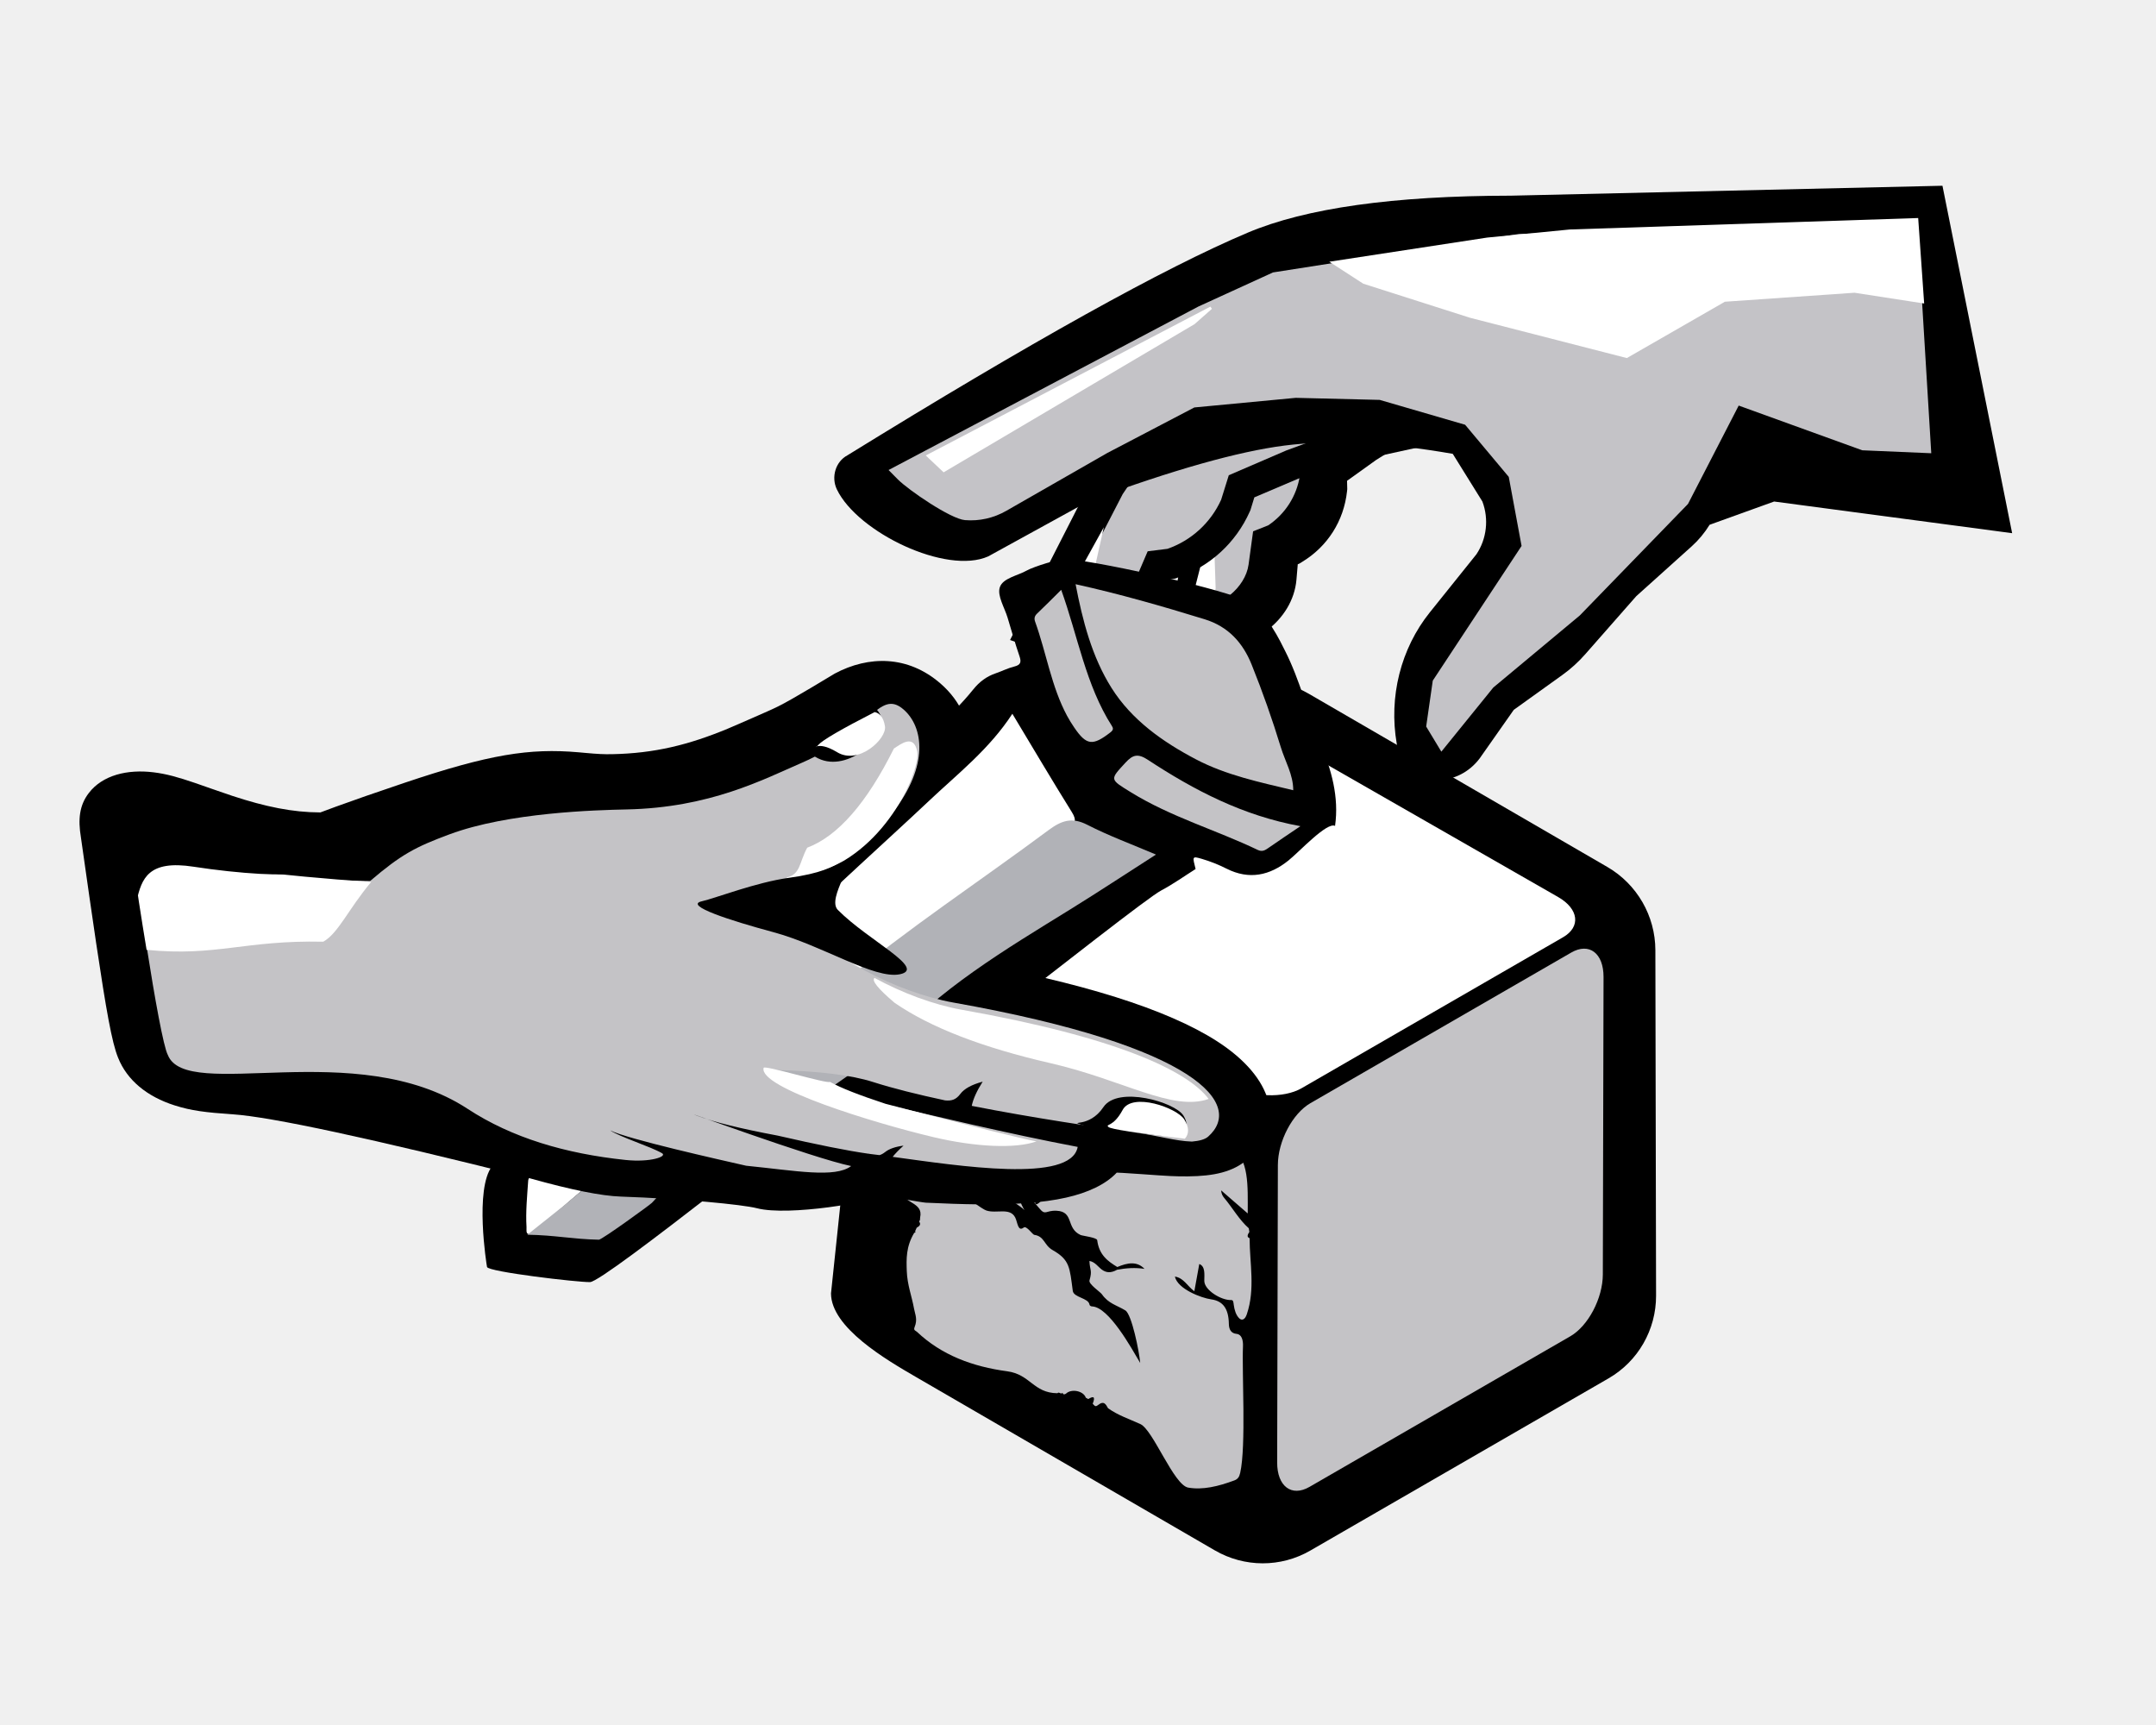
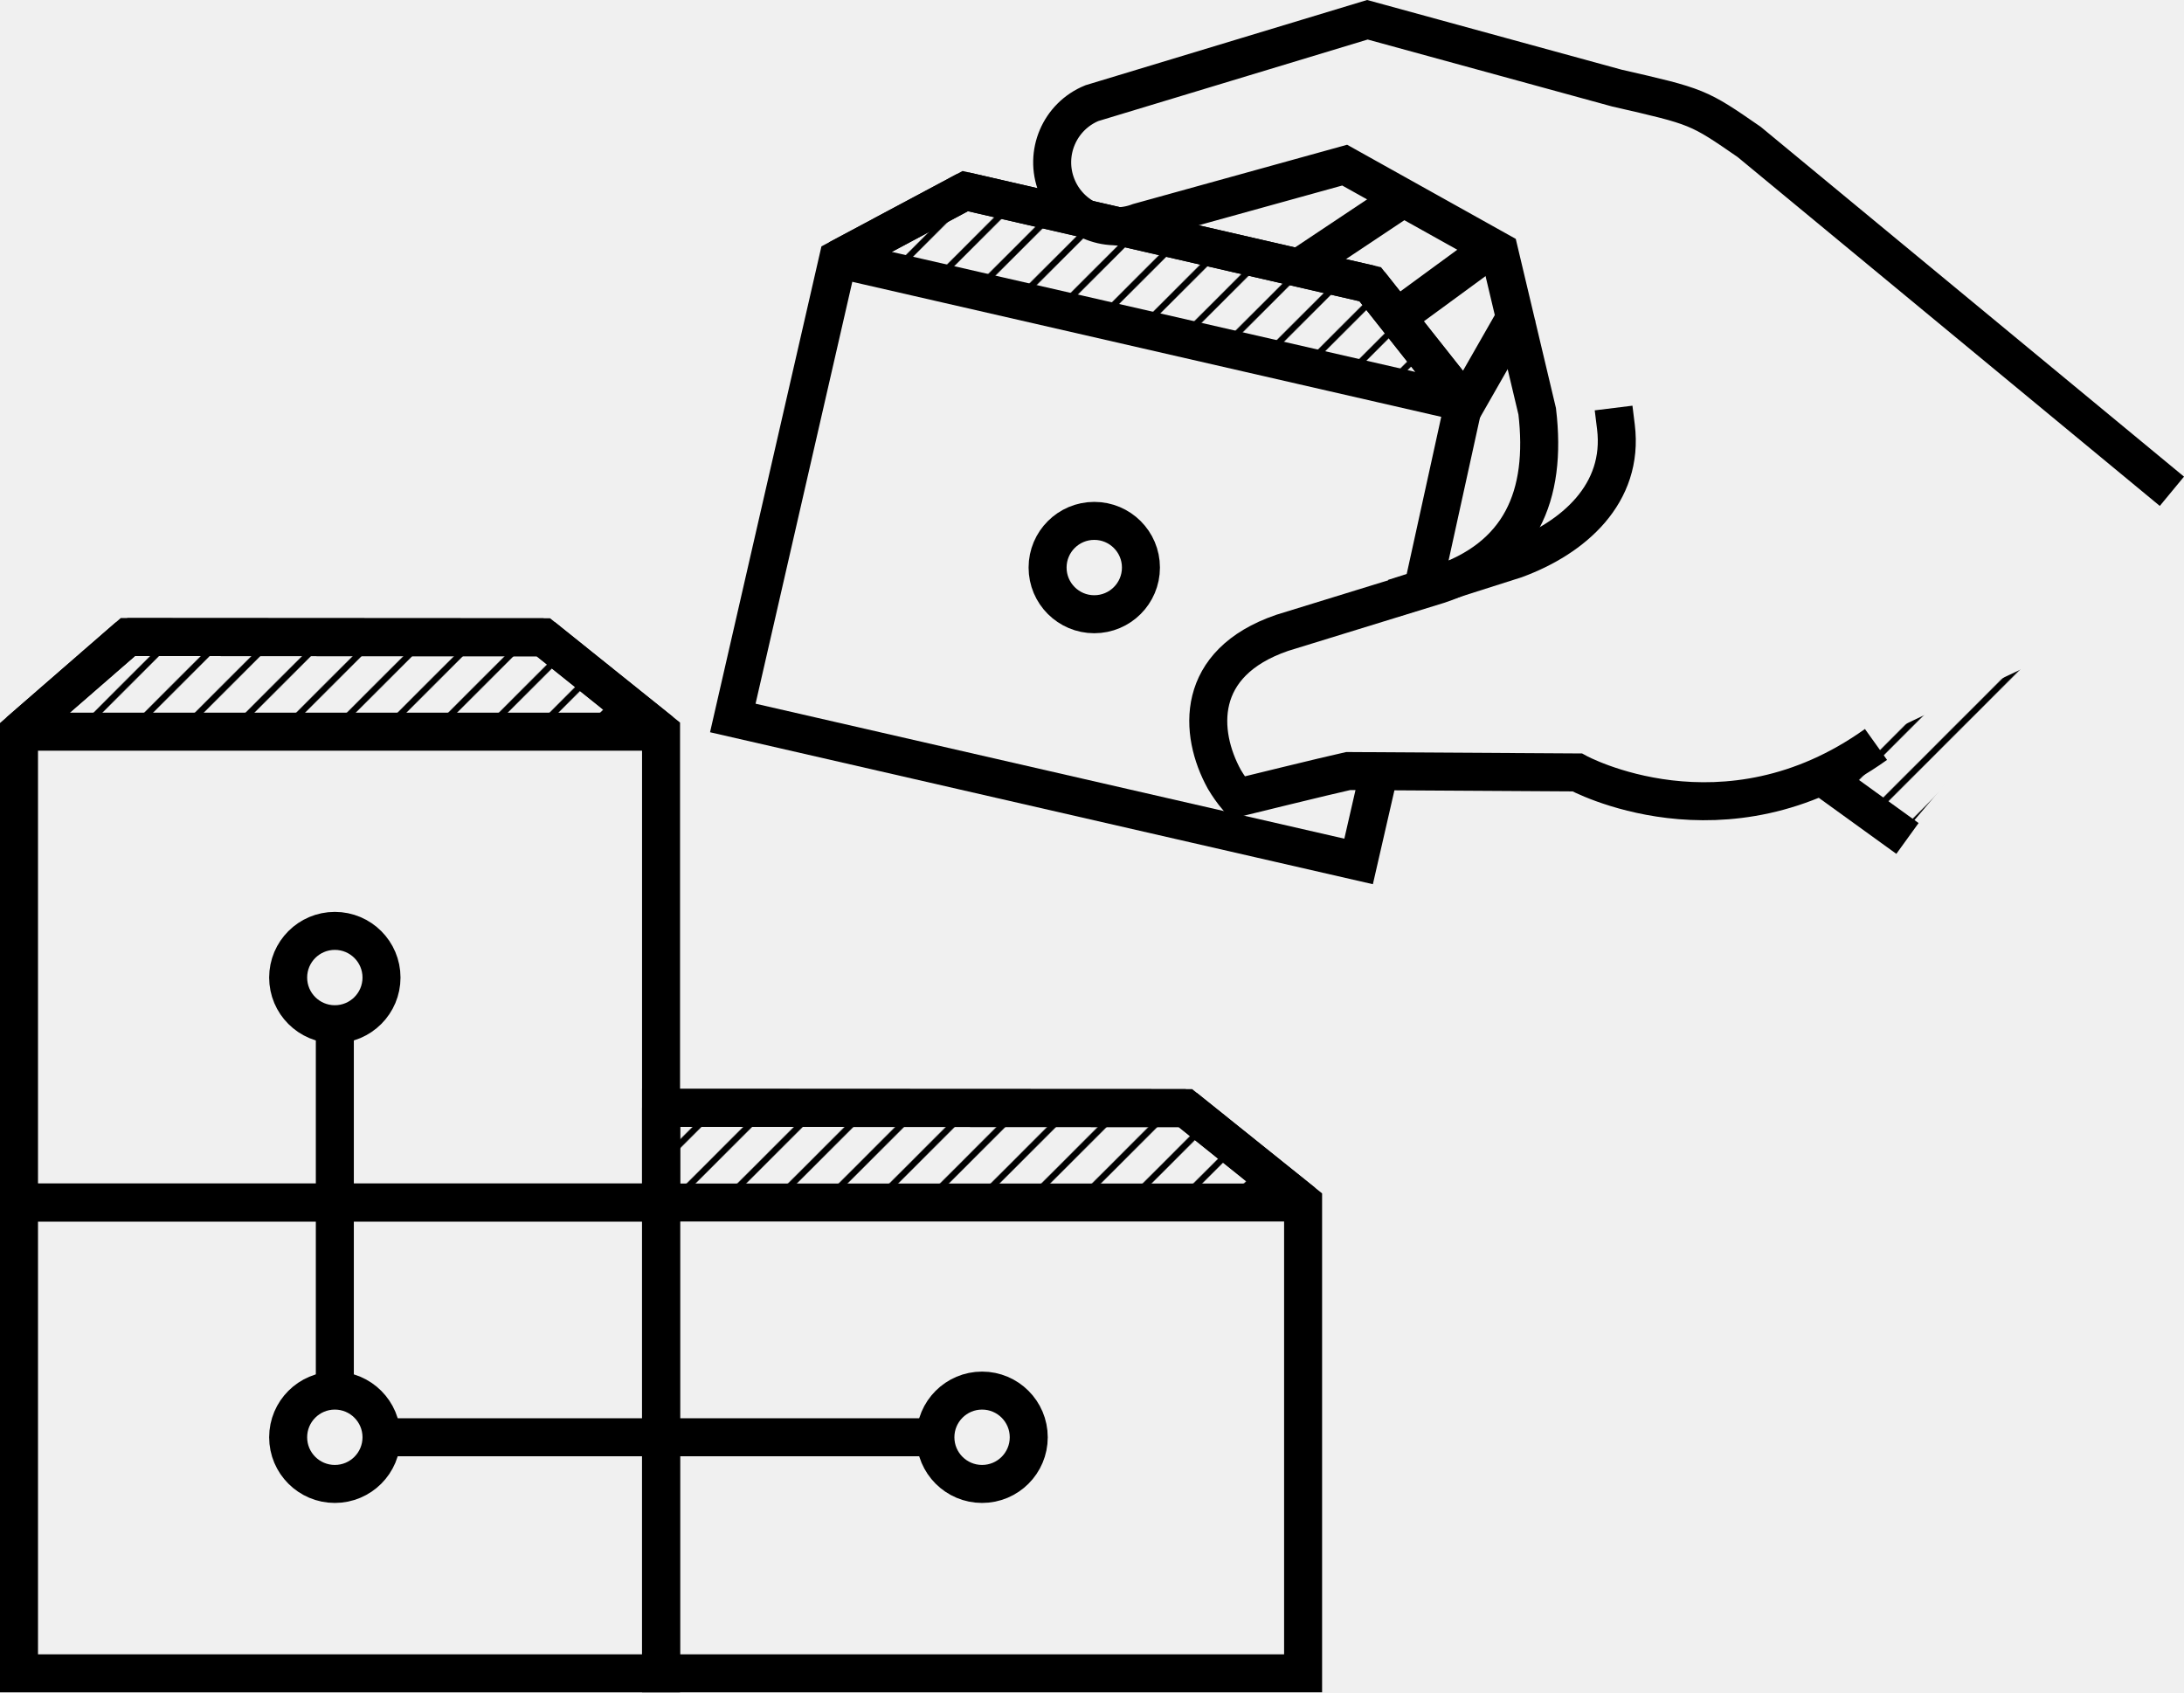
- <svg xmlns="http://www.w3.org/2000/svg" viewBox="0 0 400 320">
-   <g fill="none" fill-rule="evenodd">
-     <path d="M169.952 255.451l55.441 32.159c5.483 3.181 12.224 3.197 17.686.044l55.364-31.964c5.462-3.154 8.818-8.999 8.805-15.339l-.13-64.093c-.013-6.356-3.41-12.239-8.907-15.428l-55.441-32.159c-5.483-3.181-12.224-3.197-17.686-.044l-55.364 31.964c-5.462 3.154-8.818 8.999-8.805 15.339l-6.74 64.005c.013 6.356 10.28 12.327 15.778 15.516z" fill="#000" />
-     <path d="M212.337 235.384c-1.754-.271-3.394-.147-5.085.164-1.154.653-2.025.564-2.828-.025-.724-.533-1.254-1.426-2.304-1.609.072 1.784.568 1.69.011 3.619-.195.677 1.998 2.124 2.307 2.565 1.222 1.744 2.716 1.998 4.35 2.996 1.179.72 2.57 7.594 2.753 9.745-1.616-2.733-5.814-10.396-8.945-10.49-.197-.006-.438-.142-.467-.345-.177-1.228-2.93-1.29-3.098-2.539-.583-4.342-.527-5.739-3.753-7.573-1.604-.913-1.479-2.55-3.391-2.818-.32-.045-1.441-1.755-1.959-1.356-1.097.845-1.129-.981-1.576-1.86-.971-1.913-3.475-.682-5.343-1.295-1.643-.539-11.165-8.458-12.336-9.782 1.797.76 5.18 1.144 6.97 1.91 1.734.742 11.035 6.415 12.434 7.782-.639-.867-1.543-3.451-2.711-7.752l-7.896-7.571c-4.684-3.571-7.239-5.554-7.667-5.95.269.023 3.637 1.067 10.103 3.133l8.319 8.508.976 7.412c.878 1.017 1.407 1.637 1.588 1.859 1.204 1.483 1.165.396 3.22.49 3.31.153 1.703 3.232 4.467 4.498.34.156 3.027.468 3.087.958.34 2.751 1.988 3.926 3.728 4.981 1.908-.8 3.655-1.117 5.044.344zm-18.004-46.429c-.809.383-1.107-.333-1.654-.514-.846-.456-1.693-.912-2.539-1.368-.113.049-.225.099-.338.148-.563-.306-.927-.961-1.681-.927-.329.279-.461.211-.391-.215-.153-.079-.306-.158-.459-.236-.683.759-.869.368-.963-.235-3.478-1.445-9.835-.168-13.45-1.366-1.569-.519-3.391-.818-4.464-2.284-.384-.525-.914.067-1.338.129-.397.058-.18.65-.234.982-.918 5.602.813 8.173-1.169 13.921-1.166 3.383-.651 6.438-.798 9.614-.253 5.454 1.84 9.263 2.349 14.173.266 2.566 4.18 2.136 3.505 5.089l-.026.441c-.081.104-.129.215-.143.334.376.486.057.82-.467 1.111-.096.214-.192.428-.288.642.098.173.079.287-.159.289-1.557 2.58-1.471 4.895-1.392 7.115.092 2.569.931 4.649 1.355 7.005.187 1.036.689 1.922.094 3.39-.251.619.212.656.432.864 4.597 4.345 10.348 6.466 16.758 7.328 4.291.577 4.825 4.019 9.301 4.069.309-.28.427.065.672-.006l.035.091.1-.054c.146-.159.22-.157.199.056.145.165.344.15.586-.006 1.01-.98 3.257-.521 3.684.751.15.084.3.167.449.251.902-.552 1.395-.556.829.868.271.22.419.729.997.235 1.123-.886 1.453-.08 1.847.592 1.82 1.316 3.979 2.017 6.005 2.948 2.371 1.091 6.186 11.314 8.877 11.783 2.665.465 5.553-.217 8.553-1.337.643-.24.912-.636 1.088-1.41 1.115-4.934.298-18.769.513-23.441.053-1.156-.233-2.236-1.186-2.331-.977-.098-1.417-.752-1.434-1.857-.045-2.789-1.072-4.241-3.272-4.546-1.857-.258-6.237-1.919-6.74-4.227 1.652.246 2.328 1.807 3.609 2.72.316-1.745.608-3.35.916-5.053 1.128.438.943 1.855.93 3.115-.017 1.71 3.143 3.656 5.008 3.572.386-.017.4.459.456.878.134 1.003.418 1.897.995 2.488.458.469 1.058.366 1.426-.718 1.601-4.717.526-9.491.523-14.129-.456-.147-.503-.511-.045-1.143l-.108-.692c-1.782-1.56-3.021-3.801-4.576-5.647-.282-.336-.505-.747-.558-1.385 1.557 1.35 3.113 2.7 4.937 4.282.014-5.173.267-10.096-3.031-12.247-3.331-2.173-7.063-3.611-10.819-4.995-.37-.136-.663-.432-.991-.654.001-.001.061.08.061.08-.16.074-.32.148-.48.222-1.589 1.213.388 2.758-1.113 4.191-1.939 1.85-3.973 5.028-6.049 5.087-2.061.059-4.28.869-6.436 1.399-1.802.443-3.641 1.059-5.469 2.617-1.109.945-2.227 2.298-3.378 1.663-.122-.067-.478.156-.668.353-1.133 1.173-1.117.297-1.111-.564.003-.429.012-.863.042-1.303.35-5.124 2.116-11.987 5.44-16.76 2.567-3.686 5.418-7.115 8.143-10.658-.285-.531-.787-.724-1.264-.957-.082.152-.164.303-.246.455-.236.28-.368.254-.415-.024-.377-.21-.755-.419-1.132-.629-.941.681-1.212.545-1.063-.532-.839.046-1.301-.667-2.058-.784-.925.86-1.131.139-1.413-.413-.346-.196-.692-.392-1.038-.587-.197.183-.29.186-.206-.118-.147-.072-.295-.143-.443-.215-.124.227-.283.426-.449.346-.172-.083-.079-.322.047-.545-.154-.083-.308-.166-.461-.249-.115.049-.229.097-.344.146-.27-.158-.541-.316-.812-.473z" fill="#C4C3C6" />
-     <path d="M180.597 173.929l47.915 27.445c3.835 2.197 9.642 2.42 12.971.498l48.513-28.009c3.328-1.922 2.917-5.26-.918-7.457l-47.915-27.445c-3.835-2.197-9.642-2.42-12.971-.498l-48.513 28.009c-3.328 1.922-2.917 5.26.918 7.457z" fill="#FFF" />
-     <path d="M236.951 271.303l.131-55.185c.011-4.417 2.711-9.552 6.031-11.469l48.397-27.942c3.32-1.917 6.004.11 5.993 4.527l-.131 55.185c-.011 4.417-2.711 9.552-6.031 11.469l-48.397 27.942c-3.32 1.917-6.004-.11-5.993-4.527z" fill="#C4C3C6" />
-     <g>
-       <g fill-rule="nonzero">
-         <path d="M260.129 82.304l-4.831 3.032-5.382 3.856.039 1.547-.039.368c-.593 5.531-3.623 10.29-8.379 13.157l-.549.331-.214.07-.248 2.903c-.674 7.545-8.481 13.39-16.6 12.381l-7.325-.911 4.816-29.074 4.995-16.267 11.651-14.255 12.287 1.359 33.899 10.766-24.119 10.736z" fill="#000" />
-         <path d="M263.584 70.038l-15.592-4.377-7.548-.439-8.941 11.229-5.018 14.686-4.529 21.444c4.34.315 9.09-3.566 9.686-7.825l.844-6.193 2.804-1.108c3.162-2.117 5.283-5.441 5.872-9.201l.124-3.874 7.442-5.804 5.051-3.502 9.806-5.036z" fill="#C4C3C7" />
-         <path d="M225.091 95.717l.443 13.357c-.029 1.178-.907 2.191-2.056 2.371l-2.482.375 4.095-16.103z" fill="#FFF" />
-         <g>
-           <path d="M247.453 86.42l-6.632 2.395-8.105 3.449-.714 2.337-.146.328c-2.57 5.764-7.402 10.184-13.371 12.23l-.589.202-.962.113-1.701 4.029c-3.285 7.7-13.357 12.214-21.331 9.466l-6.508-2.242 15.576-30.516 11.467-17.035 17.491-12.945 12.353 4.057 30.66 18.122-27.487 6.01z" fill="#000" />
-           <path d="M259 77.962l-16.951-9.921-8.759-2.814-14.242 10.572-10.753 15.856-12.401 24.003c5.015 1.693 11.896-1.457 14.001-6.317l3.034-7.073 3.672-.458c4.426-1.544 8.023-4.833 9.955-9.104l1.421-4.547 10.689-4.606 7.111-2.61 13.224-2.979z" fill="#C4C3C7" />
-           <path d="M204.792 97.8l-3.546 15.856c-.393 1.376-1.738 2.281-3.148 2.117l-3.042-.37 9.735-17.603z" fill="#FFF" />
-         </g>
-         <path d="M280.212 36.301l80.169-1.842 12.929 64.449-44.159-5.872-11.972 4.317c-.922 1.499-2.041 2.846-3.323 3.997l-10.281 9.244-9.456 10.758c-1.276 1.452-2.699 2.743-4.242 3.849l-9.026 6.477-6.294 8.96-.061.083c-1.899 2.507-4.752 3.969-7.766 3.982l-.929.004c-3.178.013-5.906-2.401-6.49-5.743l-.173-.995c-1.515-8.687.74-17.65 6.13-24.366l8.641-10.767c1.922-2.852 2.341-6.553 1.118-9.8l-5.498-8.846c-12.219-2.128-22.637-2.638-31.253-1.53-8.616 1.108-20.642 4.506-36.077 10.192l-18.855 10.362c-7.756 3.465-24.206-4.432-28.067-12.398-1.126-2.323-.247-5.184 1.941-6.35 33.997-20.99 58.761-34.762 74.291-41.314 10.763-4.541 26.997-6.826 48.702-6.853z" fill="#000" />
-       </g>
-       <path d="M221.589 75.584l-16.162 8.452-18.729 10.726c-2.352 1.347-5.016 1.944-7.674 1.723-2.671-.224-10.507-5.592-12.45-7.555l-1.721-1.739 57.483-30.328 13.842-6.325 45.588-7.131 73.896-2.81 2.643 43.483-12.803-.548-22.923-8.296-9.409 18.25-20.075 20.689-16.042 13.363-9.642 11.9-2.815-4.662 1.224-8.512 16.475-24.988-2.376-12.81-8.099-9.673-15.843-4.61-15.571-.381-18.818 1.783z" fill="#C4C3C7" />
-       <path fill="#FFF" d="M224.558 56.881l.288.408-3.215 2.836-46.565 27.495-3.31-3.129M355.878 40.445l1.108 15.857-12.925-1.997-24.045 1.668-18.191 10.45-29.113-7.481-19.785-6.313-6.299-4.076 29.275-4.48 15.343-1.502z" />
-       <g>
-         <path d="M144.322 159.985c-.993-.102-4.45 1.036-5.22 1.474-1.237.703-3.141.994-3.531 2.2-.352 1.089.613 2.605 1.01 3.929.498 1.66.97 3.33 1.532 4.969.266.776.16 1.14-.686 1.348-.81.199-1.571.594-2.367.865-1.211.414-2.111 1.081-2.964 2.141-2.891 3.588-6.55 6.426-9.927 9.533-6.216 5.718-17.053 14.231-22.623 20.595-2.765 3.084-5.722 6.019-8.247 9.289-3.268 4.234-1.037 18.256-.941 18.705.193.902 16.843 2.853 19.112 2.805 2.713-.057 43.556-33.164 46.974-34.979 1.551-.824 2.991-1.857 4.441-2.77-.405-1.629-.473-1.688.802-1.317 1.099.32 2.18.754 3.203 1.269 2.93 1.478 5.589.887 8.017-1.071 1.414-1.14 4.984-5.014 6.016-4.465.534-3.758-.476-7.266-1.865-10.604-1.633-3.925-2.677-8.268-4.601-12.054-.538-1.058-2.382-5.059-4.889-6.404-2.614-1.402-17.794-4.9-23.246-5.456z" fill="#000" />
-         <path d="M145.374 163.248c.902 4.715 2.112 9.4 4.656 13.435 2.602 4.126 6.593 6.948 10.877 9.201 3.943 2.072 8.305 2.974 12.607 4.006.005-2.012-1.044-3.722-1.605-5.561-1.104-3.615-2.363-7.192-3.773-10.695-1.124-2.793-2.991-4.907-6.068-5.855-5.515-1.7-11.056-3.285-16.694-4.531zM174.439 194.539c-7.436-1.353-13.734-4.64-19.727-8.58-1.294-.851-1.958-.645-2.88.358-2.06 2.239-2.086 2.132.719 3.862 5.157 3.181 10.97 4.848 16.38 7.438.601.288.985.008 1.418-.293 1.257-.876 2.533-1.727 4.09-2.785M143.514 163.974c-1.092 1.081-2.085 2.096-3.115 3.069-.361.341-.398.667-.257 1.059 1.451 4.024 2.094 8.394 4.126 12.17.282.524.597 1.029.93 1.518 1.584 2.322 2.381 2.401 4.683.618.404-.313.365-.542.187-.82-3.375-5.272-4.402-11.634-6.553-17.614" fill="#C4C3C6" />
-         <path d="M137.192 180.01c-2.976 4.582-7.088 7.774-10.838 11.318-2.967 2.804-5.994 5.543-8.985 8.321-5.165 4.797-10.354 9.567-15.46 14.427-1.363 1.297-2.465 2.875-3.671 4.337-.136.165-.229.412-.243.626-.193 2.861-.484 5.722-.311 8.589.027.452-.132 1.154.329 1.281.449.123.981-.213 1.419-.61 2.029-1.836 4.092-3.633 6.16-5.424 11.757-10.177 24.748-18.603 37.537-27.317.397-.27.772-.593 1.201-.792 1.028-.478 1.202-.991.557-2.025-2.57-4.126-5.041-8.317-7.696-12.73" fill="#FFF" />
-         <path d="M97.835 229.05c5.175.079 8.371.829 13.279.924.541.011 9.529-6.496 9.843-6.848 6.722-7.536 15.292-12.6 23.743-17.831 3.654-2.261 7.242-4.631 11.06-7.079-3.083-1.315-6.076-2.409-8.89-3.852-2.009-1.029-3.358-.529-5.039.721-8.887 6.614-18.163 12.702-26.692 19.8-3.383 2.815-6.762 5.635-10.332 8.61l-6.972 5.556z" fill="#B1B2B7" />
-         <path d="M160.646 165.417c-1.153.705-2.221 1.38-3.32 2.106.664.921 1.956 2.129 3.773 3.417 4.747 3.365 11.655 6.304 16.956 7.245 22.663 4.026 38.514 9.049 47.727 14.965 10.473 6.725 12.932 15.509 5.768 21.837-2.792 2.466-6.409 3.184-11.116 3.238-2.272.026-3.655-.053-8.614-.412-1.572-.114-2.546-.179-3.531-.231-.381-.02-.747-.038-1.098-.052-2.046 2.182-5.344 3.722-9.382 4.632-4.389.989-9.773 1.322-16.501 1.251-2.893-.031-5.791-.131-9.549-.307-.791-.037-7.691-1.324-8.408-1.358-1.079 1.181-17.018 3.919-22.915 2.389-2.651-.688-13.966-1.778-25.247-2.162-3.632-.124-9.243-1.249-16.833-3.377-29.605-7.437-47.994-11.398-55.169-11.886-5.084-.345-7.667-.667-10.763-1.646-5.143-1.626-8.87-4.693-10.517-8.86-1.158-2.811-2.215-8.897-4.051-21.144-.412-2.745-.834-5.641-1.289-8.825-.108-.758-1.456-10.303-1.555-10.902-.551-3.334-.298-5.931 1.47-8.231 2.549-3.316 7.151-4.434 12.018-3.833 2.378.294 4.536.897 7.722 1.986.134.046 5.29 1.86 6.893 2.387 6.163 2.026 11.171 3.048 16.247 3.066.028 0.0.056 0.0.084 0.0.832-.317 1.76-.664 2.84-1.057 3.188-1.163 7.345-2.613 12.749-4.431 15.761-5.302 23.208-6.455 32.275-5.668.207.018.419.037.675.06.131.012.323.029.633.058 2.24.204 3.388.266 4.969.234 7.797-.155 14.155-1.711 21.451-4.737 1.583-.657 6.64-2.897 6.869-2.995.832-.358 1.641-.731 2.436-1.121 2.87-1.41 10.152-5.9 10.536-6.104 6.284-3.351 13.567-3.397 19.607 1.846 7.659 6.649 7.316 17.393-.55 27.502-2.204 2.833-4.091 4.81-6.219 6.503-.89.708-1.808 1.357-2.868 2.041-.598.386-1.203.76-2.064 1.281-.228.138-1.052.635-1.047.632-.424.256-.757.458-1.091.662z" fill="#000" fill-rule="nonzero" />
-         <path d="M198.042 103.696c-1.425-.146-6.383 1.484-7.488 2.111-1.774 1.008-4.505 1.424-5.064 3.153-.504 1.561.88 3.736 1.45 5.635.715 2.381 1.393 4.776 2.2 7.126.382 1.113.229 1.635-.983 1.932-1.162.285-2.254.851-3.395 1.24-1.736.593-3.028 1.55-4.252 3.069-4.146 5.145-9.394 9.213-14.236 13.666-8.915 8.198-24.458 20.4-32.445 29.525-3.965 4.422-8.206 8.629-11.827 13.317-4.687 6.071-1.48 26.18-1.343 26.824.277 1.294 24.163 4.098 27.417 4.031 3.892-.081 62.469-47.541 67.371-50.143 2.224-1.181 4.29-2.662 6.37-3.971-.582-2.336-.679-2.421 1.15-1.888 1.576.459 3.128 1.082 4.595 1.821 4.204 2.12 8.019 1.274 11.501-1.532 2.028-1.635 7.147-7.189 8.628-6.4.765-5.39-.687-10.42-2.679-15.207-2.344-5.63-3.843-11.858-6.605-17.288-.772-1.518-3.419-7.256-7.016-9.186-3.751-2.012-25.529-7.034-33.35-7.835z" fill="#000" />
-         <path d="M199.553 108.376c1.296 6.762 3.033 13.481 6.685 19.269 3.734 5.918 9.461 9.967 15.608 13.199 5.657 2.974 11.916 4.269 18.086 5.75.006-2.885-1.499-5.338-2.304-7.976-1.585-5.185-3.393-10.315-5.417-15.339-1.614-4.006-4.292-7.038-8.707-8.4-7.913-2.44-15.862-4.715-23.951-6.504zM241.261 153.26c-10.668-1.943-19.704-6.66-28.303-12.312-1.857-1.221-2.809-.925-4.132.512-2.954 3.21-2.992 3.056 1.033 5.538 7.4 4.564 15.739 6.956 23.501 10.674.863.413 1.414.012 2.034-.419 1.803-1.255 3.633-2.476 5.867-3.992M196.884 109.416c-1.565 1.55-2.99 3.005-4.467 4.4-.518.488-.571.957-.368 1.519 2.084 5.772 3.008 12.038 5.923 17.454.404.751.856 1.476 1.334 2.177 2.273 3.331 3.416 3.445 6.718.888.579-.449.523-.777.267-1.175-4.843-7.562-6.32-16.686-9.408-25.262" fill="#C4C3C6" />
-         <path d="M187.822 132.41c-4.268 6.57-10.164 11.145-15.543 16.226-4.255 4.019-8.596 7.946-12.885 11.928-7.407 6.877-14.85 13.716-22.172 20.683-1.954 1.859-3.535 4.122-5.264 6.218-.195.237-.328.591-.348.898-.275 4.103-.692 8.206-.443 12.317.039.648-.189 1.655.473 1.837.645.177 1.407-.306 2.036-.874 2.91-2.632 5.869-5.209 8.835-7.776 16.862-14.59 35.495-26.668 53.836-39.159.569-.387 1.107-.849 1.722-1.135 1.475-.686 1.724-1.42.799-2.904-3.689-5.918-7.235-11.929-11.045-18.259" fill="#FFF" />
-         <path d="M131.383 202.721c7.424.115 12.009 1.193 19.049 1.331.776.015 13.667-9.312 14.117-9.817 9.64-10.804 21.932-18.062 34.053-25.56 5.241-3.242 10.387-6.638 15.864-10.147-4.423-1.886-8.717-3.458-12.755-5.528-2.882-1.477-4.818-.76-7.228 1.032-12.746 9.482-26.05 18.208-38.283 28.383-4.852 4.036-9.698 8.078-14.818 12.343l-9.999 7.964z" fill="#B1B2B7" />
-         <path d="M199.941 212.759c-1.218 6.811-22.046 3.513-34.325 1.844.5-.632 1.172-1.325 2.017-2.078-1.52.196-2.652.588-3.396 1.175-.389.307-.731.491-1.065.581-.511-.065-.999-.124-1.461-.177-.148-.02-.298-.04-.452-.061-.041-.014-.082-.029-.124-.043-.007-.002-.009.006-.007.025-3.884-.549-9.506-1.671-16.864-3.365-6.878-1.289-11.865-2.521-14.959-3.696-4.642-1.762 21.582 7.918 28.611 9.348-3.018 2.266-10.262.861-19.482-.061-4.778-1.089-22.059-4.948-25.242-6.562 1.847 1.249 7.495 2.993 9.635 4.242 1.028.6-2.134 1.736-6.767 1.25-11.147-1.169-21.082-4.097-29.297-9.48-20.672-13.545-52.161-1.171-55.625-9.998-1.588-2.869-6.605-36.766-6.532-39.894.132-5.624-5.235.313 22.505 7.229l21.565.388c5.797-4.951 8.435-6.316 14.721-8.653 10.92-4.059 27.159-4.499 32.852-4.617 15.474-.322 25.335-5.548 32.573-8.683 12.387-5.365 14.189-13.894 18.823-9.851 3.647 3.182 4.789 10.33-1.994 19.092-5.573 7.198-7.518 6.559-17.124 13.254-1.693 2.016-1.332 4.442.387 6.944 4.37 6.36 17.516 13.211 27.986 15.073 45.731 8.132 53.862 18.993 47.253 24.862-.591.525-1.638.802-3.0.923a21.71 21.71 0 0 1-.058-.002c-3.012-.089-6.193-1.088-10.348-1.652-7.084-.962-19.195-2.755-30.458-4.97.253-1.262.928-2.759 2.025-4.489-2.038.547-3.419 1.305-4.143 2.272-.809 1.081-1.625 1.321-2.827 1.202-5.019-1.075-9.672-2.227-13.382-3.415-3.999-1.281-10.026-2.022-18.082-2.225 7.401 3.182 12.008 4.455 20.244 6.367 8.236 1.911 22.853 5.454 35.818 7.901z" fill="#C4C3C6" />
-         <path d="M144.665 135.34c-.529-3.213 3.554-5.908 9.119-6.021 5.565-.113 9.341 1.162 9.87 4.375.529 3.213-6.815 10.092-12.395 6.705-5.581-3.387-6.066-1.845-6.595-5.058z" fill="#000" />
-         <path d="M151.84 138.17c.75-.869 4.229-2.894 10.439-6.074 1.016.21 1.651 1.085 1.905 2.625.38 2.31-4.874 7.254-8.87 4.819-3.997-2.435-4.598-.066-3.473-1.37z" fill="#FFF" />
-         <path d="M200.67 208.668c1.656.602 7.589 1.35 17.8 2.244 1.756-.992 2.114-2.319 1.075-3.983-1.559-2.495-12.165-5.547-14.827-1.558-2.662 3.989-6.532 2.394-4.048 3.297z" fill="#000" />
-         <path d="M205.632 209.051c.383.403 5.115 1.133 14.198 2.191.823-.946.784-2.14-.118-3.582-1.352-2.164-9.648-5.074-11.423-1.772-1.775 3.302-3.232 2.559-2.658 3.163zM27.196 176.204c-.956-5.742-1.911-11.955-2.734-17.669 13.093 2.103 27.29 3.912 44.394 5.083-4.278 5.11-6.081 9.5-8.883 11.075-14.539-.317-19.838 2.793-32.777 1.511zM178.416 187.314c28.669 5.084 41.892 11.292 45.823 16.547-6.733 2.382-15.868-3.548-29.324-6.631-12.679-2.905-22.327-6.641-28.947-11.208-3.07-2.6-4.309-4.138-3.717-4.612 5.053 2.767 10.954 4.98 16.165 5.904zM149.759 157.256c5.686-2.145 11.047-8.275 16.081-18.392 1.308-.847 3.699-2.752 4.325.546.626 3.299-5.371 17.975-18.054 22.35-2.305.795-4.241 3.146-5.394 6.241-.597-.629-.886-2.219-.717-5.242 2.527-.584 2.249-2.704 3.759-5.503zM164.277 204.759c16.066 4.189 25.405 6.514 28.016 6.976-3.864 1.403-11.366 1.047-19.121-.792-10.959-2.599-32.509-9.176-31.496-12.856.15-.545 11.8 3.029 12.308 2.609 1.945 1.095 5.376 2.449 10.293 4.062z" fill="#FFF" />
-         <path d="M166.959 180.731c-4.723.988-14.393-5.359-23.463-7.803-7.992-2.154-16.718-4.967-13.276-5.736 2.412-.54 10.091-3.523 16.104-4.344 6.013-.821 7.975-2.001 10.367-3.179 2.683-.62-3.421 6.938-1.247 9.128 5.688 5.732 16.538 10.884 11.516 11.935zM35.927 160.784c-8.445-1.314-9.641 2.227-10.574 6.294-.092.401-6.943-8.733-5.966-13.014 1.178-5.158 3.715-7.275 8.308-3.937 8.406 6.109 26.737 10.727 26.581 11.637-.156.91-9.905.334-18.35-.98z" fill="#000" />
-       </g>
+ <svg xmlns="http://www.w3.org/2000/svg" viewBox="0 0 689.71 534.45">
+   <defs>
+     <pattern id="lines" data-name="lines" width="16" height="16" patternTransform="translate(0 480)" patternUnits="userSpaceOnUse">
+       <path class="cls-1" d="M0 0h16v16H0z" />
+       <path class="cls-2" d="M1.98 78.02l66-66M-14.02 78.02l66-66M-30.02 78.02l66-66M-46.02 78.02l66-66M-62.02 78.02l66-66M1.98 62.02l66-66M-14.02 62.02l66-66M-30.02 62.02l66-66M-46.02 62.02l66-66M-62.02 62.02l66-66M1.98 46.02l66-66M-14.02 46.02l66-66M-30.02 46.02l66-66M-46.02 46.02l66-66M-62.02 46.02l66-66M1.98 30.02l66-66M-14.02 30.02l66-66M-30.02 30.02l66-66M-46.02 30.02l66-66M-62.02 30.02l66-66M1.98 14.02l66-66M-14.02 14.02l66-66M-30.02 14.02l66-66M-46.02 14.02l66-66M-62.02 14.02l66-66" />
+     </pattern>
+     <pattern id="lines-9" data-name="lines" width="16" height="16" patternTransform="translate(0 336)" patternUnits="userSpaceOnUse">
+       <path class="cls-1" d="M0 0h16v16H0z" />
+       <path class="cls-2" d="M1.98 78.02l66-66M-14.02 78.02l66-66M-30.02 78.02l66-66M-46.02 78.02l66-66M-62.02 78.02l66-66M1.98 62.02l66-66M-14.02 62.02l66-66M-30.02 62.02l66-66M-46.02 62.02l66-66M-62.02 62.02l66-66M1.98 46.02l66-66M-14.02 46.02l66-66M-30.02 46.02l66-66M-46.02 46.02l66-66M-62.02 46.02l66-66M1.98 30.02l66-66M-14.02 30.02l66-66M-30.02 30.02l66-66M-46.02 30.02l66-66M-62.02 30.02l66-66M1.98 14.02l66-66M-14.02 14.02l66-66M-30.02 14.02l66-66M-46.02 14.02l66-66M-62.02 14.02l66-66" />
+     </pattern>
+     <style>
+             .cls-1,.cls-2,.cls-3,.cls-5{fill:none}.cls-2,.cls-3,.cls-4,.cls-5,.cls-6{stroke:currentColor}.cls-2,.cls-3{stroke-linecap:square}.cls-2,.cls-3,.cls-5,.cls-6{stroke-miterlimit:10}.cls-2{stroke-width:2px}.cls-3,.cls-4,.cls-5,.cls-6{stroke-width:12px}.cls-4{stroke-linejoin:bevel;fill:url(#lines)}.cls-6{fill:#fff}
+         </style>
+   </defs>
+   <g id="Layer_2" data-name="Layer 2">
+     <g id="Layer_33" data-name="Layer 33">
+       <path class="cls-3" d="M6 379.76v148.69h202.76V379.76" />
+       <path class="cls-4" d="M6 379.76h202.76" />
+       <path class="cls-3" d="M208.76 231.07l-37.16-29.81-131.22-.08L6 231.07v148.69h202.76V231.07z" />
+       <path class="cls-4" d="M6 231.07h202.76l-37.16-29.81-131.22-.08L6 231.07z" />
+       <path class="cls-3" d="M411.52 379.76l-37.16-29.81-165.6-.08V528.45h202.76V379.76z" />
+       <path class="cls-4" d="M208.76 379.76h202.76l-37.16-29.81-165.6-.08v29.89z" />
+       <circle class="cls-5" cx="105.74" cy="308.72" r="14.74" />
+       <path class="cls-5" d="M460.85 131.21l18.82-32.93M442 99.65L474.26 76" />
+       <path class="cls-6" d="M409 85.32l36.26-24.16" />
+       <path class="cls-3" d="M450.34 181.47l11.94-54.35-29.56-37.36-127.89-29.41-40.18 21.46-33.23 144.93 197.63 45.31 4.93-21.48" />
+       <path class="cls-4" d="M264.65 81.81l197.63 45.31-29.56-37.36-127.89-29.41-40.18 21.46z" />
+       <path class="cls-5" d="M685.89 155.15L552.39 44.82c-16.14-11.14-16.14-11.14-41.77-17L431.83 6.24l-87 26.33a20.2 20.2 0 0014.82 37.58l65-18 48.8 27.24 12 50.52c3.17 26.78-5.27 46.22-31.27 54.77l-49.27 15.18c-27.69 9.51-26.35 31.58-18.26 46.26a43.67 43.67 0 004.11 5.81s28.73-7.06 35-8.43l72.32.44s46.39 25.48 94.36-8.84" />
+       <path class="cls-6" d="M575.2 245.15l27.18 19.64" />
+       <path class="cls-3" d="M510.31 134.81c2.61 21.13-13.44 35.1-31.69 41.81l-32.76 10.43" />
+       <path d="M593.1 232.76c-9.79 10.19-12.38 7-21.39 7.58L599.47 265l50.31-59.08" fill="url(#lines-9)" />
+       <circle class="cls-5" cx="345.57" cy="179.24" r="14.74" />
+       <circle class="cls-5" cx="105.74" cy="453.9" r="14.74" />
+       <circle class="cls-5" cx="310.14" cy="453.9" r="14.74" />
+       <path class="cls-5" d="M105.74 323.46v115.7M120.48 453.9H295.4" />
    </g>
  </g>
</svg>
